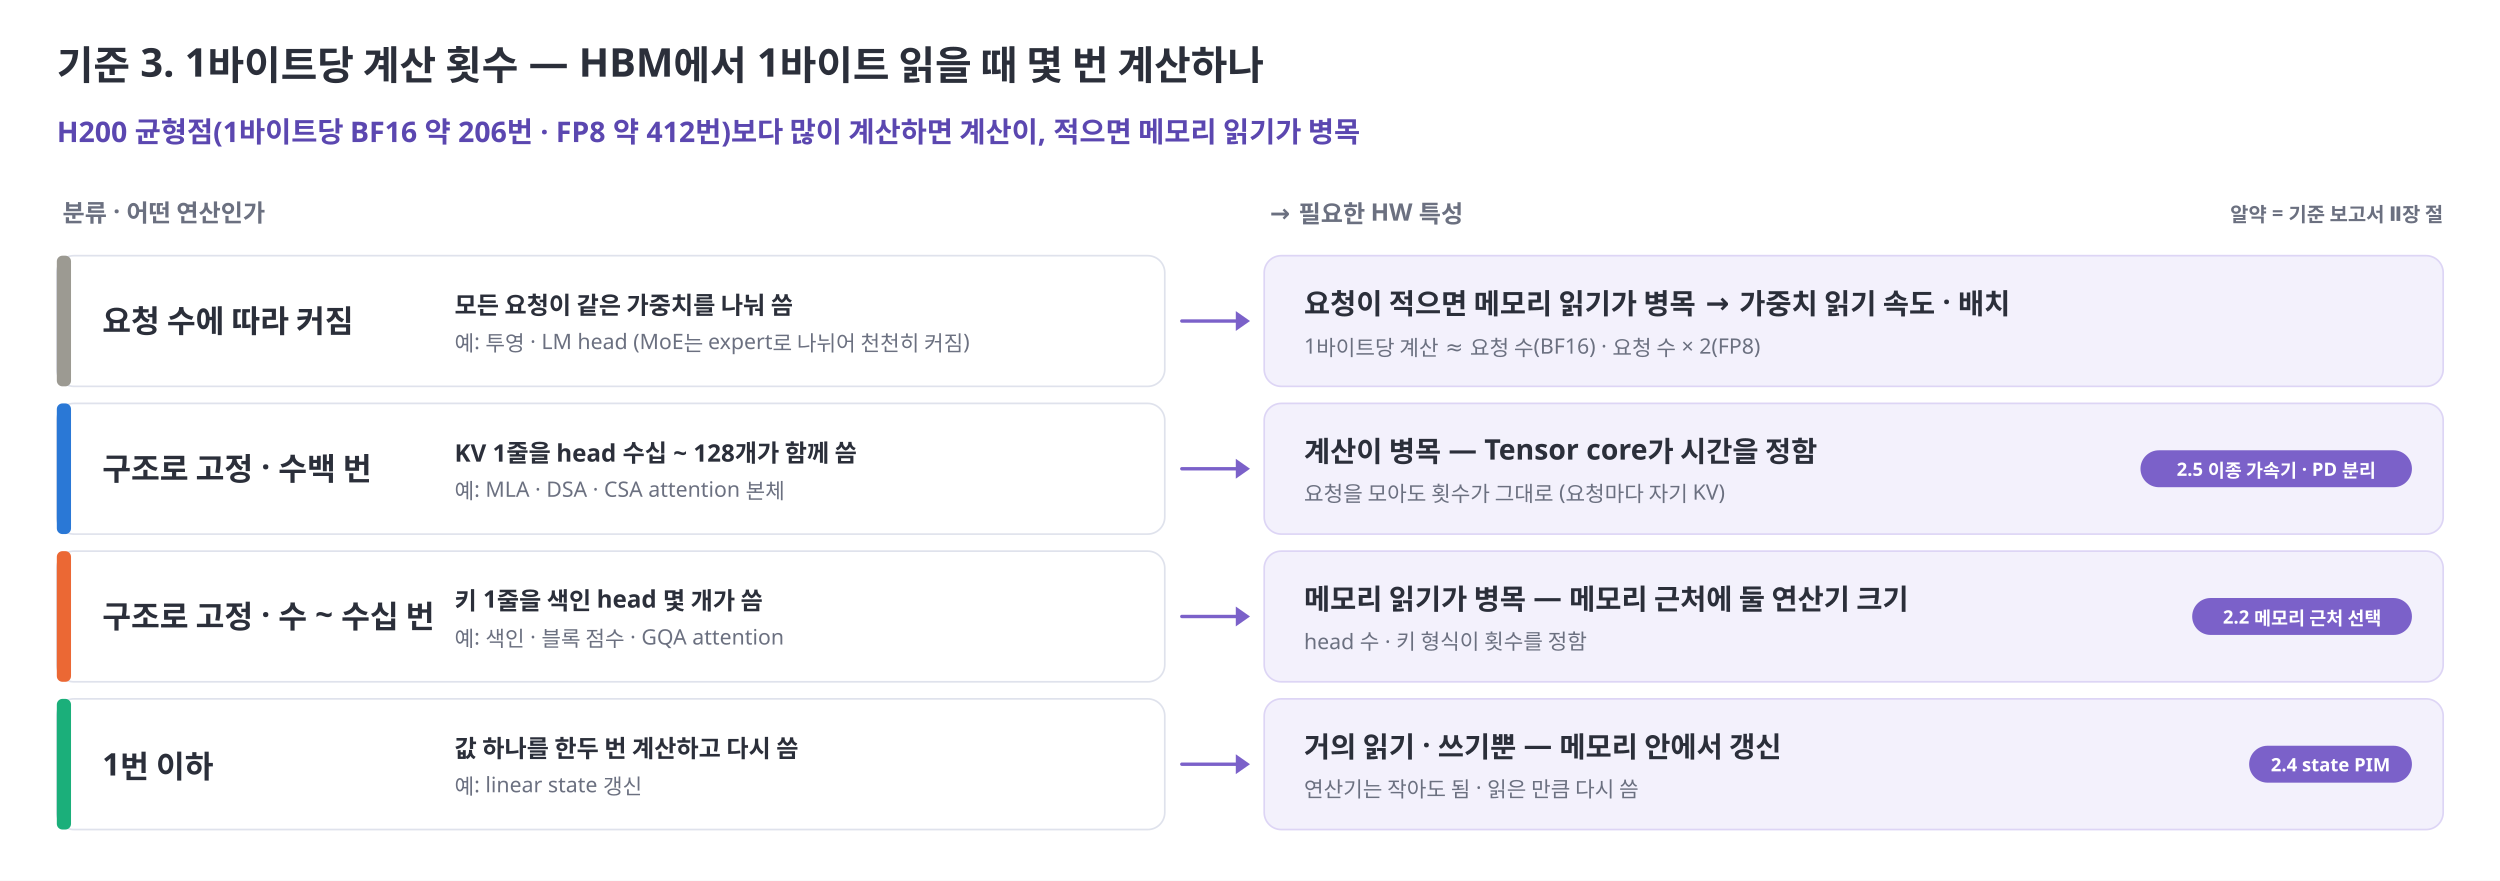
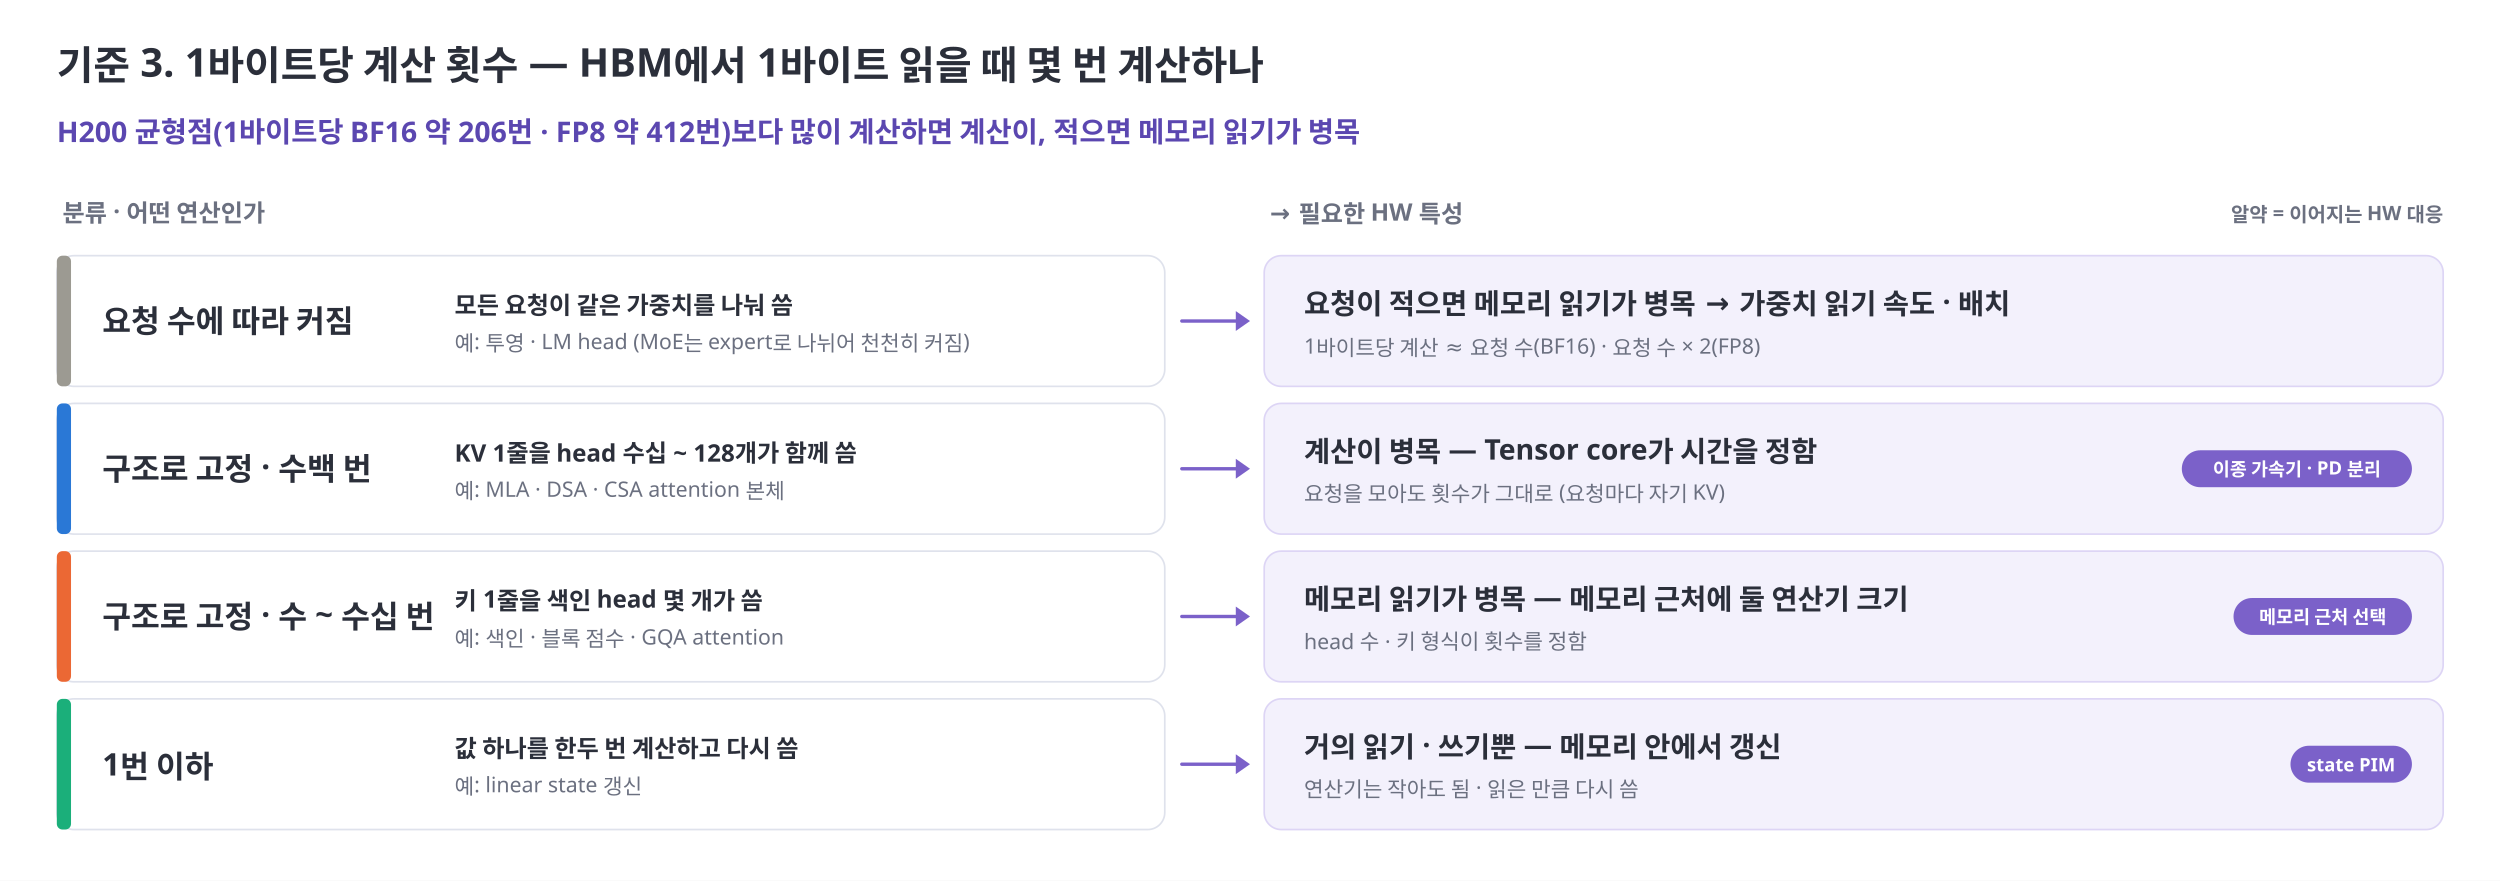
<svg xmlns="http://www.w3.org/2000/svg" viewBox="0 0 1760 620" width="1760" height="620">
  <rect width="100%" height="100%" fill="#ffffff" />
  <text x="40.0" y="56.0" font-family="'Noto Sans KR','Malgun Gothic',sans-serif" font-size="28" text-anchor="start" font-weight="800" fill="#2b2f3a">기준 3. 1바이트당 계산 횟수 — HBM에서 1바이트 읽을 때 몇 번 계산하나</text>
  <text x="40.0" y="100.0" font-family="'Noto Sans KR','Malgun Gothic',sans-serif" font-size="20" text-anchor="start" font-weight="800" fill="#5b47b0">H200 균형점(1바이트당 BF16 약 206번 · FP8 약 412번)보다 많이 계산하면 계산이, 적으면 메모리 읽기가 병목</text>
  <text x="44.0" y="156.0" font-family="'Noto Sans KR','Malgun Gothic',sans-serif" font-size="17" text-anchor="start" font-weight="800" fill="#6b7080">분류 · 어떤 연산인가</text>
  <text x="894.0" y="156.0" font-family="'Noto Sans KR','Malgun Gothic',sans-serif" font-size="17" text-anchor="start" font-weight="800" fill="#6b7080">→ 필요한 HW 특성</text>
-   <text x="1720.0" y="156.0" font-family="'Noto Sans KR','Malgun Gothic',sans-serif" font-size="14" text-anchor="end" font-weight="600" fill="#6b7080">알약 = 기준 보고서 Ⅱ장 절</text>
+   <text x="1720.0" y="156.0" font-family="'Noto Sans KR','Malgun Gothic',sans-serif" font-size="14" text-anchor="end" font-weight="600" fill="#6b7080">알약 = 이어지는 HW 대응</text>
  <rect x="40.0" y="180.0" width="780.0" height="92.0" rx="12" fill="#ffffff" stroke="#dfe2ec" stroke-width="1.2" />
  <rect x="40.0" y="180.0" width="10.0" height="92.0" rx="4" fill="#9c9a92" stroke="none" stroke-width="1" />
  <text x="72.0" y="234.0" font-family="'Noto Sans KR','Malgun Gothic',sans-serif" font-size="22" text-anchor="start" font-weight="800" fill="#2b2f3a">요청 수에 따라 커짐</text>
  <text x="320.0" y="221.0" font-family="'Noto Sans KR','Malgun Gothic',sans-serif" font-size="17" text-anchor="start" font-weight="600" fill="#2b2f3a">모든 요청이 같은 가중치를 나눠 씀</text>
  <text x="320.0" y="247.0" font-family="'Noto Sans KR','Malgun Gothic',sans-serif" font-size="15" text-anchor="start" font-weight="400" fill="#6b7080">예: 투영 · LM head (MoE는 expert로 나뉘어 천천히 커짐)</text>
  <line x1="832.0" y1="226.0" x2="872.0" y2="226.0" stroke="#7b61c9" stroke-width="2.4" stroke-linecap="round" />
  <path d="M870.0,219.0 L880.0,226.0 L870.0,233.0 Z" fill="#7b61c9" />
  <rect x="890.0" y="180.0" width="830.0" height="92.0" rx="12" fill="#f3f1fc" stroke="#ddd5f5" stroke-width="1.2" />
  <text x="918.0" y="221.0" font-family="'Noto Sans KR','Malgun Gothic',sans-serif" font-size="20" text-anchor="start" font-weight="800" fill="#2b2f3a">요청이 적으면 메모리 읽기가 병목 → 가중치 읽기 속도 · 배치</text>
  <text x="918.0" y="249.0" font-family="'Noto Sans KR','Malgun Gothic',sans-serif" font-size="15" text-anchor="start" font-weight="400" fill="#6b7080">1바이트당 계산 ≈ 요청 수(BF16) · 요청 수 × 2(FP8)</text>
  <rect x="40.0" y="284.0" width="780.0" height="92.0" rx="12" fill="#ffffff" stroke="#dfe2ec" stroke-width="1.2" />
  <rect x="40.0" y="284.0" width="10.0" height="92.0" rx="4" fill="#2a78d6" stroke="none" stroke-width="1" />
  <text x="72.0" y="338.0" font-family="'Noto Sans KR','Malgun Gothic',sans-serif" font-size="22" text-anchor="start" font-weight="800" fill="#2b2f3a">구조로 고정 · 수백 번</text>
  <text x="320.0" y="325.0" font-family="'Noto Sans KR','Malgun Gothic',sans-serif" font-size="17" text-anchor="start" font-weight="600" fill="#2b2f3a">KV 1줄을 head 수십 ~ 128개가 함께 씀</text>
  <text x="320.0" y="351.0" font-family="'Noto Sans KR','Malgun Gothic',sans-serif" font-size="15" text-anchor="start" font-weight="400" fill="#6b7080">예: MLA · DSA · CSA attention 본체</text>
  <line x1="832.0" y1="330.0" x2="872.0" y2="330.0" stroke="#7b61c9" stroke-width="2.4" stroke-linecap="round" />
  <path d="M870.0,323.0 L880.0,330.0 L870.0,337.0 Z" fill="#7b61c9" />
  <rect x="890.0" y="284.0" width="830.0" height="92.0" rx="12" fill="#f3f1fc" stroke="#ddd5f5" stroke-width="1.2" />
  <text x="918.0" y="325.0" font-family="'Noto Sans KR','Malgun Gothic',sans-serif" font-size="20" text-anchor="start" font-weight="800" fill="#2b2f3a">계산이 병목 — Tensor core가 시간을 정함</text>
  <text x="918.0" y="353.0" font-family="'Noto Sans KR','Malgun Gothic',sans-serif" font-size="15" text-anchor="start" font-weight="400" fill="#6b7080">요청을 모아도 횟수가 그대로 (요청마다 자기 KV)</text>
-   <rect x="1506.9" y="317.0" width="191.1" height="26.0" rx="13" fill="#7b61c9" stroke="none" stroke-width="1.5" />
-   <text x="1602.5" y="335.0" font-family="'Noto Sans KR','Malgun Gothic',sans-serif" font-size="13" text-anchor="middle" font-weight="700" fill="#ffffff">2.5 이종 가속기 · PD 분리</text>
+   <rect x="1536.0" y="317.0" width="162.0" height="26.0" rx="13" fill="#7b61c9" stroke="none" stroke-width="1.5" />
+   <text x="1617.0" y="335.0" font-family="'Noto Sans KR','Malgun Gothic',sans-serif" font-size="13" text-anchor="middle" font-weight="700" fill="#ffffff">이종 가속기 · PD 분리</text>
  <rect x="40.0" y="388.0" width="780.0" height="92.0" rx="12" fill="#ffffff" stroke="#dfe2ec" stroke-width="1.2" />
  <rect x="40.0" y="388.0" width="10.0" height="92.0" rx="4" fill="#eb6834" stroke="none" stroke-width="1" />
  <text x="72.0" y="442.0" font-family="'Noto Sans KR','Malgun Gothic',sans-serif" font-size="22" text-anchor="start" font-weight="800" fill="#2b2f3a">구조로 고정 · 수 ~ 수십 번</text>
  <text x="320.0" y="429.0" font-family="'Noto Sans KR','Malgun Gothic',sans-serif" font-size="17" text-anchor="start" font-weight="600" fill="#2b2f3a">키 1줄을 색인 head 몇 개가 씀</text>
  <text x="320.0" y="455.0" font-family="'Noto Sans KR','Malgun Gothic',sans-serif" font-size="15" text-anchor="start" font-weight="400" fill="#6b7080">예: 색인 · 블록 점수 · GQA attention</text>
  <line x1="832.0" y1="434.0" x2="872.0" y2="434.0" stroke="#7b61c9" stroke-width="2.4" stroke-linecap="round" />
  <path d="M870.0,427.0 L880.0,434.0 L870.0,441.0 Z" fill="#7b61c9" />
  <rect x="890.0" y="388.0" width="830.0" height="92.0" rx="12" fill="#f3f1fc" stroke="#ddd5f5" stroke-width="1.2" />
  <text x="918.0" y="429.0" font-family="'Noto Sans KR','Malgun Gothic',sans-serif" font-size="20" text-anchor="start" font-weight="800" fill="#2b2f3a">메모리 읽기가 병목 — 메모리 근처에 둘 연산기 크기</text>
  <text x="918.0" y="457.0" font-family="'Noto Sans KR','Malgun Gothic',sans-serif" font-size="15" text-anchor="start" font-weight="400" fill="#6b7080">head 수 · 키 형식이 횟수를 정함</text>
-   <rect x="1543.3" y="421.0" width="154.7" height="26.0" rx="13" fill="#7b61c9" stroke="none" stroke-width="1.5" />
-   <text x="1620.7" y="439.0" font-family="'Noto Sans KR','Malgun Gothic',sans-serif" font-size="13" text-anchor="middle" font-weight="700" fill="#ffffff">2.2 메모리 근처 선택</text>
+   <rect x="1572.4" y="421.0" width="125.6" height="26.0" rx="13" fill="#7b61c9" stroke="none" stroke-width="1.5" />
+   <text x="1635.2" y="439.0" font-family="'Noto Sans KR','Malgun Gothic',sans-serif" font-size="13" text-anchor="middle" font-weight="700" fill="#ffffff">메모리 근처 선택</text>
  <rect x="40.0" y="492.0" width="780.0" height="92.0" rx="12" fill="#ffffff" stroke="#dfe2ec" stroke-width="1.2" />
  <rect x="40.0" y="492.0" width="10.0" height="92.0" rx="4" fill="#1baf7a" stroke="none" stroke-width="1" />
  <text x="72.0" y="546.0" font-family="'Noto Sans KR','Malgun Gothic',sans-serif" font-size="22" text-anchor="start" font-weight="800" fill="#2b2f3a">1번 이하</text>
  <text x="320.0" y="533.0" font-family="'Noto Sans KR','Malgun Gothic',sans-serif" font-size="17" text-anchor="start" font-weight="600" fill="#2b2f3a">값 하나를 한두 번 계산하고 다시 씀</text>
  <text x="320.0" y="559.0" font-family="'Noto Sans KR','Malgun Gothic',sans-serif" font-size="15" text-anchor="start" font-weight="400" fill="#6b7080">예: linear state 갱신</text>
  <line x1="832.0" y1="538.0" x2="872.0" y2="538.0" stroke="#7b61c9" stroke-width="2.4" stroke-linecap="round" />
  <path d="M870.0,531.0 L880.0,538.0 L870.0,545.0 Z" fill="#7b61c9" />
  <rect x="890.0" y="492.0" width="830.0" height="92.0" rx="12" fill="#f3f1fc" stroke="#ddd5f5" stroke-width="1.2" />
  <text x="918.0" y="533.0" font-family="'Noto Sans KR','Malgun Gothic',sans-serif" font-size="20" text-anchor="start" font-weight="800" fill="#2b2f3a">거의 읽기 · 쓰기뿐 — 메모리 안에서 갱신</text>
  <text x="918.0" y="561.0" font-family="'Noto Sans KR','Malgun Gothic',sans-serif" font-size="15" text-anchor="start" font-weight="400" fill="#6b7080">연산기는 작아도 됨 · 읽은 만큼 다시 씀</text>
-   <rect x="1583.4" y="525.0" width="114.6" height="26.0" rx="13" fill="#7b61c9" stroke="none" stroke-width="1.5" />
-   <text x="1640.7" y="543.0" font-family="'Noto Sans KR','Malgun Gothic',sans-serif" font-size="13" text-anchor="middle" font-weight="700" fill="#ffffff">2.4 state PIM</text>
+   <rect x="1612.5" y="525.0" width="85.5" height="26.0" rx="13" fill="#7b61c9" stroke="none" stroke-width="1.5" />
+   <text x="1655.2" y="543.0" font-family="'Noto Sans KR','Malgun Gothic',sans-serif" font-size="13" text-anchor="middle" font-weight="700" fill="#ffffff">state PIM</text>
</svg>
